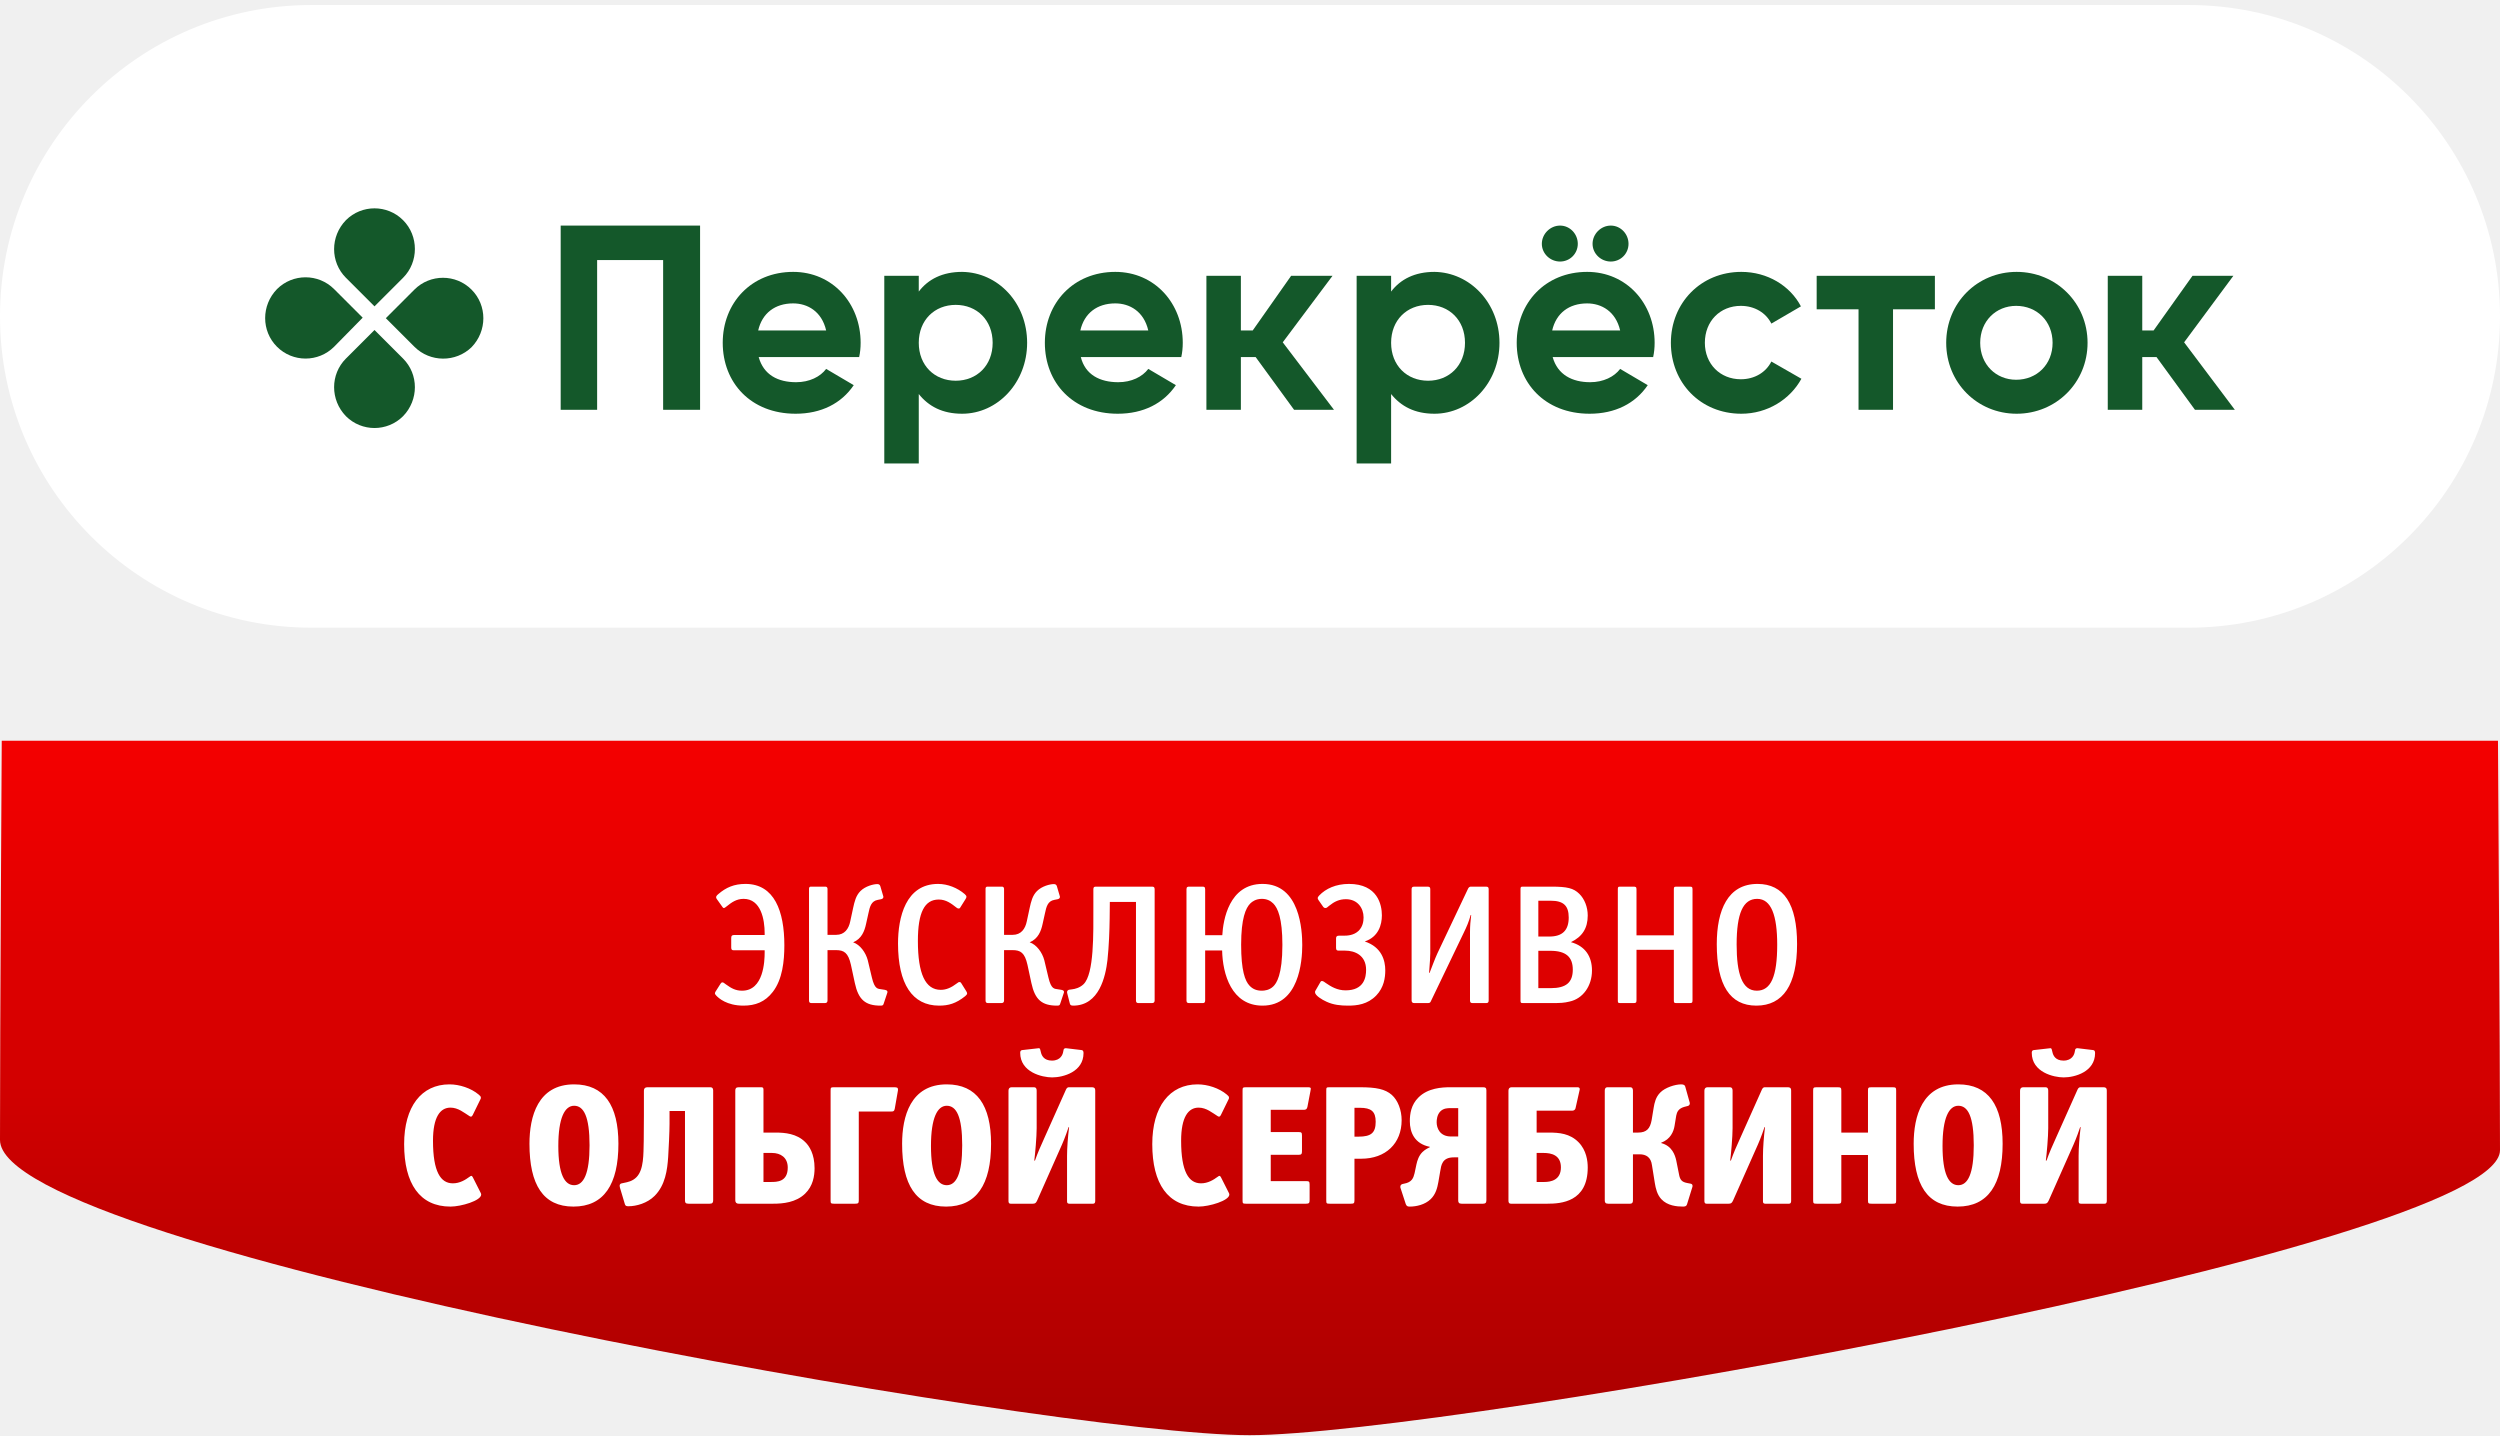
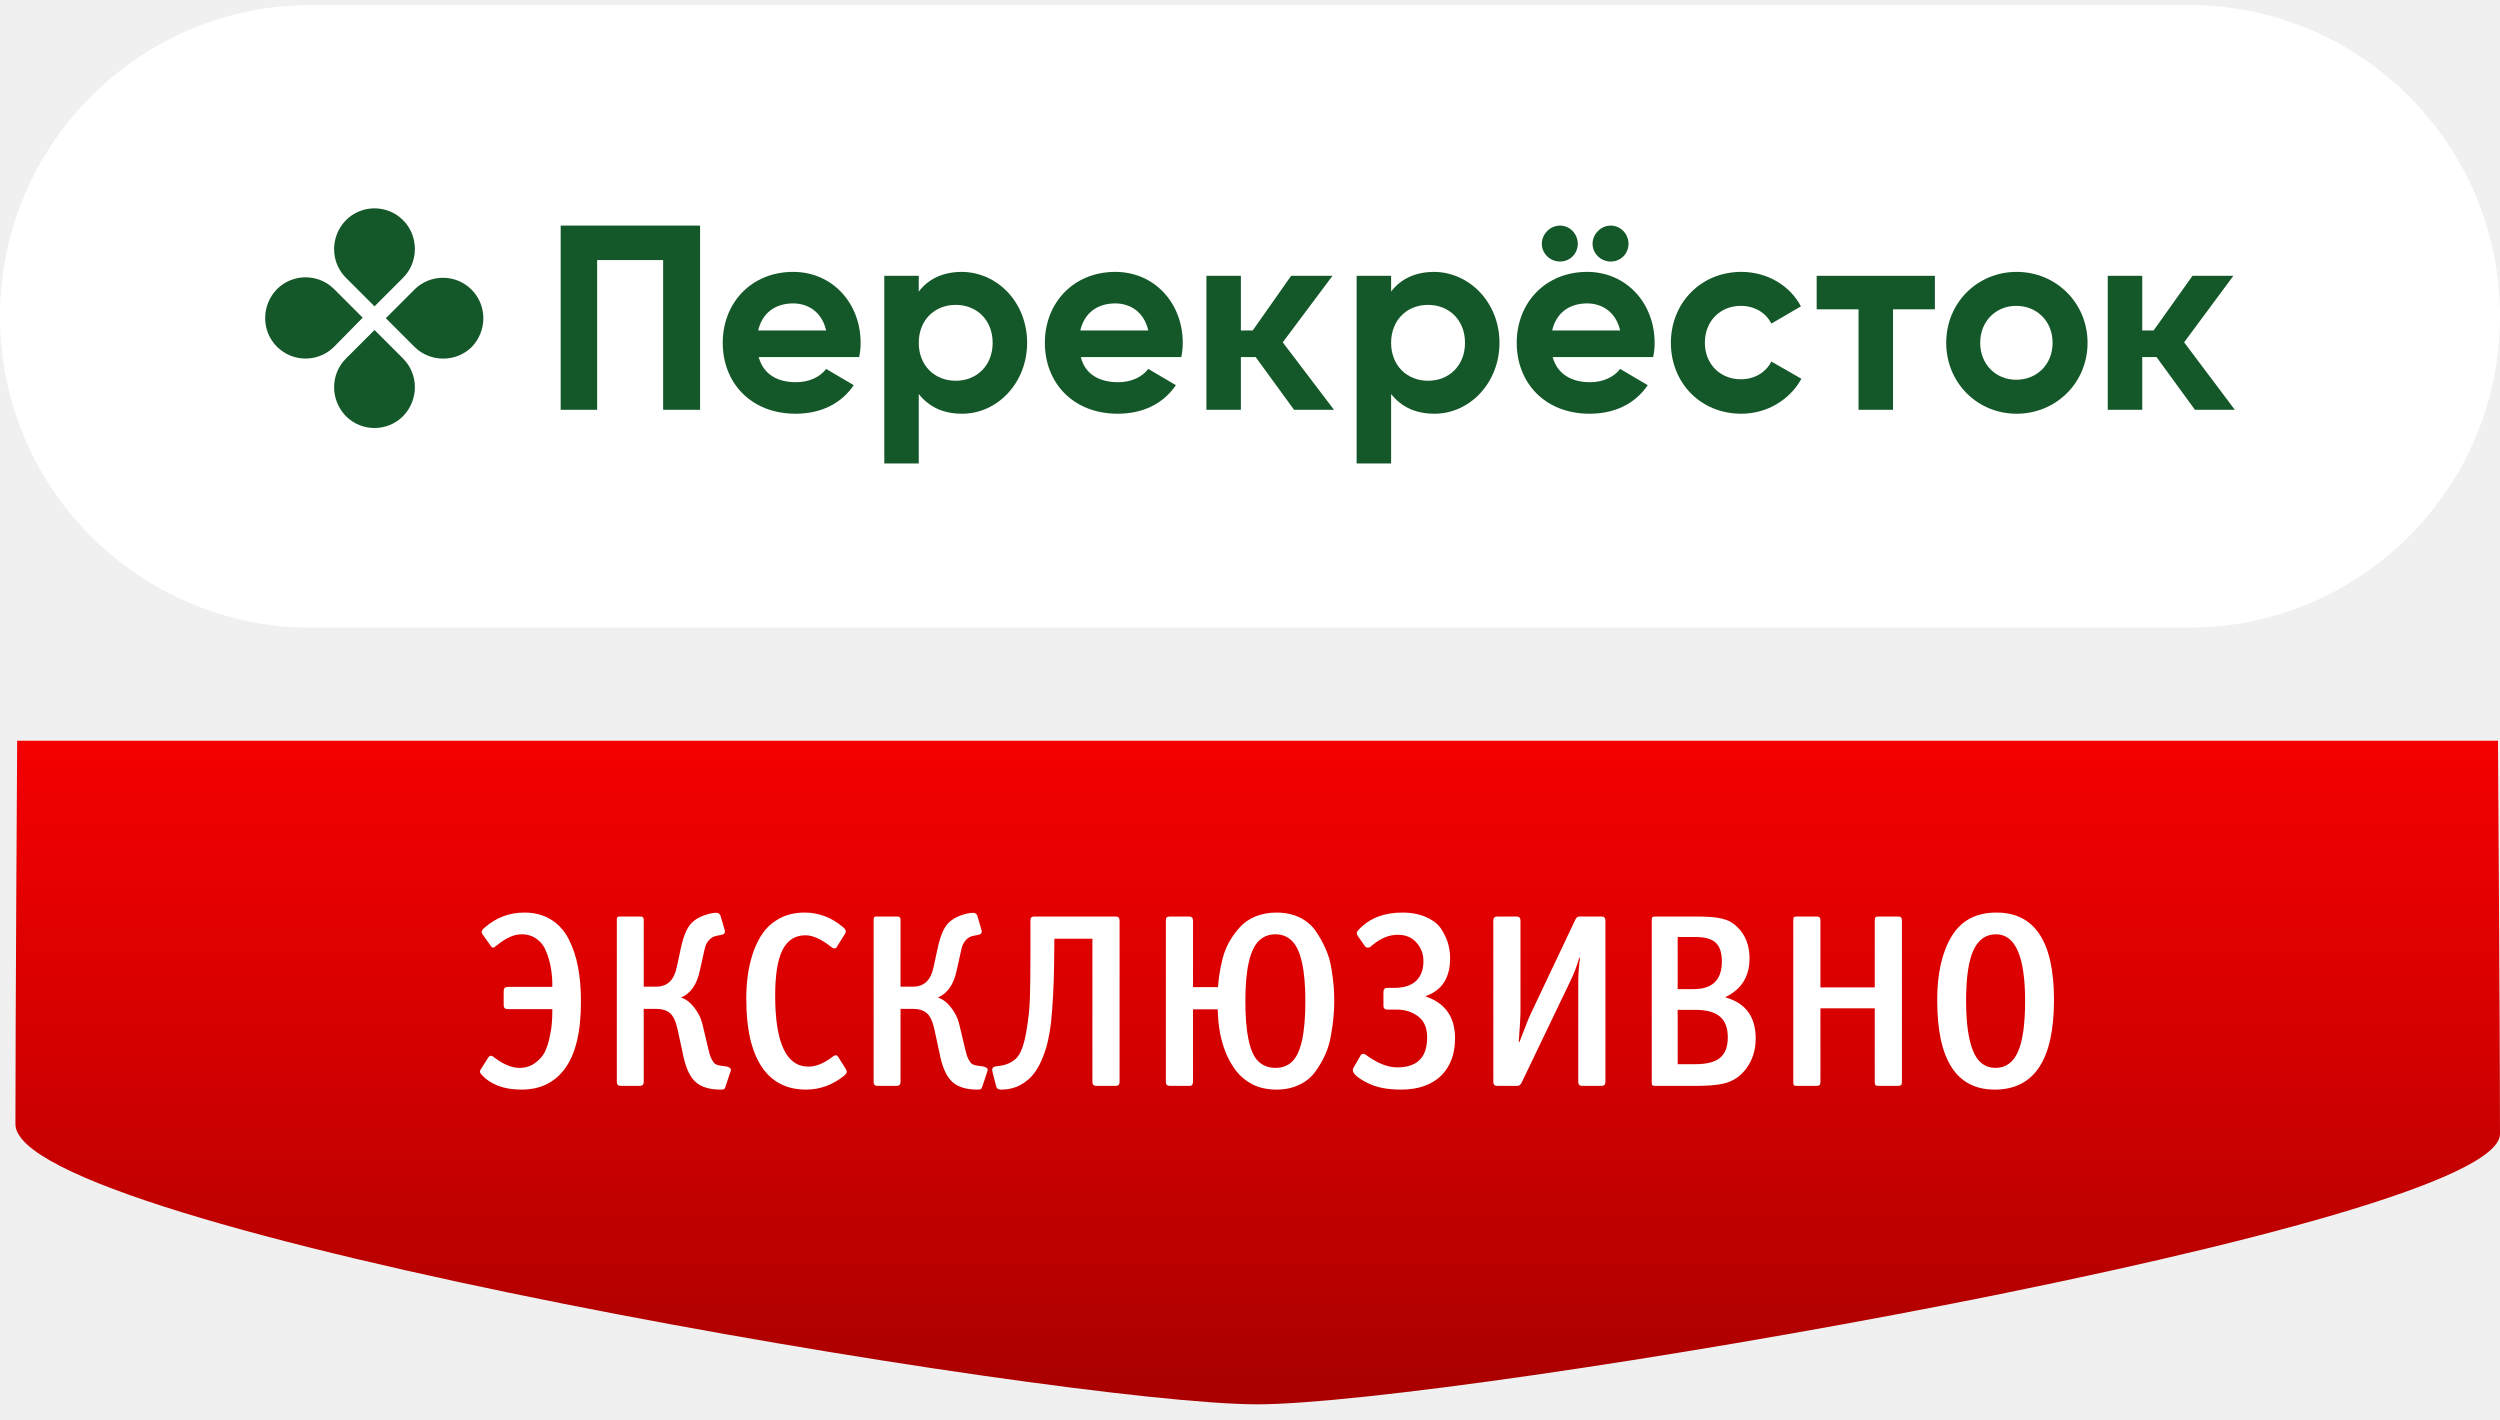
- <svg xmlns="http://www.w3.org/2000/svg" width="162" height="93" viewBox="0 0 162 93" fill="none">
-   <path d="M162 74.533C162 80.822 93.758 93 80.971 93C68.183 93 0 81.043 0 73.869C0 66.694 0.113 48 0.113 48H161.869C161.869 48 162 68.289 162 74.533Z" fill="url(#paint0_linear)" />
-   <path d="M46.349 64.285C46.338 64.307 46.327 64.34 46.327 64.362C46.327 64.417 46.371 64.472 46.415 64.516C46.558 64.67 47.086 65.165 48.175 65.165C48.934 65.165 49.572 64.934 50.078 64.274C50.705 63.46 50.826 62.283 50.826 61.249C50.826 59.06 50.188 57.278 48.307 57.278C47.57 57.278 47.042 57.509 46.547 57.938C46.437 58.026 46.404 58.092 46.404 58.147C46.404 58.18 46.426 58.224 46.448 58.257L46.8 58.752C46.833 58.807 46.866 58.84 46.91 58.84C46.932 58.84 46.954 58.829 46.987 58.807L47.119 58.708C47.394 58.488 47.713 58.246 48.186 58.246C49.308 58.246 49.55 59.577 49.55 60.479V60.589H47.57C47.46 60.589 47.383 60.622 47.383 60.776V61.403C47.383 61.546 47.438 61.579 47.559 61.579H49.55V61.722C49.55 62.283 49.484 64.197 48.087 64.197C47.68 64.197 47.405 64.054 47.042 63.79L46.921 63.702C46.888 63.669 46.844 63.658 46.811 63.658C46.767 63.658 46.734 63.68 46.69 63.746L46.349 64.285ZM53.447 65C53.568 65 53.623 64.945 53.623 64.824V61.568H54.173C54.69 61.568 54.965 61.733 55.141 62.525L55.394 63.702C55.625 64.78 56.076 65.165 57.055 65.165C57.198 65.165 57.231 65.143 57.264 65.033L57.495 64.34C57.506 64.318 57.506 64.296 57.506 64.274C57.506 64.164 57.374 64.153 57.341 64.142L57.132 64.109C56.89 64.065 56.681 64.131 56.494 63.328L56.23 62.217C56.098 61.722 55.735 61.216 55.284 61.062C55.834 60.831 56.021 60.336 56.12 59.874L56.274 59.181C56.362 58.763 56.45 58.389 56.879 58.312L57.099 58.268C57.187 58.246 57.242 58.202 57.242 58.125C57.242 58.103 57.242 58.081 57.231 58.059L57.044 57.421C57.011 57.311 56.923 57.289 56.846 57.289C56.604 57.289 56.076 57.421 55.757 57.74C55.46 58.037 55.372 58.433 55.284 58.829L55.097 59.698C54.998 60.193 54.723 60.578 54.184 60.578H53.623V57.597C53.623 57.509 53.568 57.454 53.491 57.454H52.534C52.479 57.454 52.424 57.498 52.424 57.575V64.824C52.424 64.967 52.479 65 52.6 65H53.447ZM62.614 64.23L62.284 63.702C62.251 63.647 62.207 63.636 62.174 63.636C62.119 63.636 62.075 63.669 62.02 63.713C61.646 63.999 61.316 64.142 60.964 64.142C59.963 64.142 59.479 63.108 59.479 60.974C59.479 59.126 59.908 58.29 60.832 58.29C61.305 58.29 61.635 58.543 61.987 58.818C62.02 58.851 62.075 58.873 62.119 58.873C62.152 58.873 62.196 58.862 62.218 58.818L62.57 58.257C62.603 58.202 62.625 58.158 62.625 58.114C62.625 58.059 62.592 58.004 62.515 57.938C62.042 57.531 61.404 57.278 60.788 57.278C58.687 57.278 58.192 59.445 58.192 61.139C58.192 63.757 59.116 65.165 60.854 65.165C61.459 65.165 61.943 65.033 62.548 64.549C62.636 64.472 62.669 64.428 62.669 64.373C62.669 64.329 62.647 64.285 62.614 64.23ZM64.887 65C65.008 65 65.063 64.945 65.063 64.824V61.568H65.613C66.13 61.568 66.405 61.733 66.581 62.525L66.834 63.702C67.065 64.78 67.516 65.165 68.495 65.165C68.638 65.165 68.671 65.143 68.704 65.033L68.935 64.34C68.946 64.318 68.946 64.296 68.946 64.274C68.946 64.164 68.814 64.153 68.781 64.142L68.572 64.109C68.33 64.065 68.121 64.131 67.934 63.328L67.67 62.217C67.538 61.722 67.175 61.216 66.724 61.062C67.274 60.831 67.461 60.336 67.56 59.874L67.714 59.181C67.802 58.763 67.89 58.389 68.319 58.312L68.539 58.268C68.627 58.246 68.682 58.202 68.682 58.125C68.682 58.103 68.682 58.081 68.671 58.059L68.484 57.421C68.451 57.311 68.363 57.289 68.286 57.289C68.044 57.289 67.516 57.421 67.197 57.74C66.9 58.037 66.812 58.433 66.724 58.829L66.537 59.698C66.438 60.193 66.163 60.578 65.624 60.578H65.063V57.597C65.063 57.509 65.008 57.454 64.931 57.454H63.974C63.919 57.454 63.864 57.498 63.864 57.575V64.824C63.864 64.967 63.919 65 64.04 65H64.887ZM74.821 57.63C74.821 57.487 74.766 57.454 74.645 57.454H71.015C70.905 57.454 70.85 57.487 70.85 57.619V58.763C70.85 60.49 70.905 63.108 70.212 63.779C69.97 64.01 69.662 64.087 69.464 64.109L69.299 64.131C69.211 64.142 69.145 64.197 69.145 64.296C69.145 64.318 69.156 64.34 69.156 64.362L69.321 65.011C69.343 65.11 69.376 65.165 69.541 65.165C71.235 65.165 71.642 63.262 71.763 62.217C71.862 61.293 71.895 60.303 71.906 59.511L71.917 58.444H73.611V64.824C73.611 64.967 73.666 65 73.787 65H74.645C74.766 65 74.821 64.945 74.821 64.824V57.63ZM78.094 60.6V57.63C78.094 57.465 78.017 57.454 77.907 57.454H77.082C76.961 57.454 76.884 57.465 76.884 57.63V64.835C76.884 64.978 76.961 65 77.071 65H77.94C78.083 65 78.094 64.901 78.094 64.813V61.59H79.194C79.227 63.119 79.799 65.165 81.812 65.165C84.177 65.165 84.386 62.294 84.386 61.238C84.386 60.303 84.243 57.278 81.812 57.278C79.634 57.278 79.26 59.632 79.205 60.6H78.094ZM81.768 64.197C81.438 64.197 81.185 64.098 80.976 63.878C80.679 63.57 80.426 62.899 80.426 61.216C80.426 59.511 80.723 58.84 81.02 58.543C81.141 58.422 81.383 58.246 81.768 58.246C82.076 58.246 82.318 58.356 82.505 58.543C82.802 58.84 83.099 59.5 83.099 61.227C83.099 63.185 82.714 63.724 82.505 63.922C82.252 64.164 81.944 64.197 81.768 64.197ZM86.576 61.425C86.576 61.568 86.632 61.601 86.752 61.601H87.171C87.787 61.601 88.523 61.898 88.523 62.844C88.523 63.317 88.403 64.175 87.192 64.175C86.642 64.175 86.236 63.922 85.916 63.702L85.806 63.625C85.751 63.581 85.697 63.57 85.663 63.57C85.62 63.57 85.597 63.581 85.576 63.614L85.234 64.208C85.213 64.241 85.213 64.263 85.213 64.296C85.213 64.505 85.663 64.78 85.96 64.912C86.412 65.121 86.874 65.165 87.358 65.165C87.93 65.165 88.623 65.088 89.183 64.505C89.678 63.988 89.766 63.361 89.766 62.877C89.766 62.239 89.535 61.37 88.436 61.007C89.326 60.71 89.546 59.929 89.546 59.313C89.546 58.631 89.272 57.278 87.412 57.278C86.566 57.278 85.906 57.586 85.487 58.026C85.421 58.092 85.388 58.147 85.388 58.202C85.388 58.246 85.41 58.279 85.444 58.334L85.751 58.774C85.784 58.818 85.829 58.84 85.883 58.84C85.927 58.84 85.972 58.829 86.004 58.796L86.126 58.697C86.466 58.422 86.785 58.268 87.215 58.268C87.974 58.268 88.359 58.851 88.359 59.445C88.359 59.72 88.303 60.05 88.04 60.314C87.731 60.611 87.325 60.633 87.061 60.633H86.752C86.632 60.633 86.576 60.688 86.576 60.809V61.425ZM96.466 57.63C96.466 57.509 96.433 57.454 96.29 57.454H95.311C95.278 57.454 95.19 57.465 95.135 57.575L93.144 61.777C93.001 62.074 92.726 62.822 92.638 63.042H92.605C92.66 62.272 92.682 62.03 92.682 61.777V57.63C92.682 57.509 92.649 57.454 92.506 57.454H91.648C91.505 57.454 91.472 57.509 91.472 57.63V64.824C91.472 64.945 91.527 65 91.648 65H92.528C92.671 65 92.693 64.945 92.737 64.846L94.849 60.446C95.047 60.039 95.179 59.731 95.3 59.291H95.333C95.289 59.632 95.256 60.017 95.256 60.391V64.824C95.256 64.967 95.311 65 95.432 65H96.29C96.411 65 96.466 64.967 96.466 64.824V57.63ZM103.16 62.888C103.16 61.975 102.72 61.304 101.796 61.051C102.533 60.699 102.885 60.149 102.885 59.324C102.885 58.774 102.676 58.246 102.335 57.916C101.961 57.553 101.565 57.454 100.509 57.454H98.705C98.54 57.454 98.529 57.476 98.529 57.641V64.813C98.529 64.978 98.54 65 98.705 65H100.443C101.169 65 101.334 64.989 101.708 64.901C102.577 64.714 103.16 63.889 103.16 62.888ZM101.653 59.456C101.653 60.281 101.246 60.688 100.399 60.688H99.684V58.367H100.487C101.312 58.367 101.653 58.686 101.653 59.456ZM101.917 62.833C101.917 63.669 101.477 64.032 100.487 64.032H99.684V61.612H100.465C101.466 61.612 101.917 62.008 101.917 62.833ZM109.675 64.813V57.641C109.675 57.476 109.642 57.454 109.477 57.454H108.652C108.487 57.454 108.465 57.476 108.465 57.641V60.611H106.045V57.641C106.045 57.476 106.001 57.454 105.847 57.454H105.011C104.846 57.454 104.835 57.476 104.835 57.641V64.813C104.835 64.978 104.846 65 105.011 65H105.847C106.001 65 106.045 64.978 106.045 64.813V61.546H108.465V64.813C108.465 64.978 108.487 65 108.652 65H109.477C109.642 65 109.675 64.978 109.675 64.813ZM116.45 61.172C116.45 58.587 115.592 57.278 113.887 57.278C111.962 57.278 111.247 58.972 111.247 61.183C111.247 63.845 112.105 65.165 113.81 65.165C115.548 65.165 116.45 63.812 116.45 61.172ZM115.163 61.216C115.163 63.273 114.756 64.197 113.843 64.197C112.886 64.197 112.534 63.097 112.534 61.205C112.534 59.181 112.952 58.246 113.865 58.246C114.778 58.246 115.163 59.324 115.163 61.216ZM31.148 77.296L30.642 76.295C30.61 76.229 30.576 76.196 30.544 76.196C30.511 76.196 30.477 76.218 30.433 76.251C30.148 76.46 29.796 76.68 29.345 76.68C28.552 76.68 28.058 75.932 28.058 73.919C28.058 72.39 28.52 71.774 29.191 71.774C29.697 71.774 30.081 72.115 30.422 72.324C30.456 72.346 30.477 72.357 30.511 72.357C30.566 72.357 30.599 72.324 30.631 72.258L31.137 71.224C31.16 71.191 31.16 71.158 31.16 71.125C31.16 71.048 31.105 71.004 31.017 70.927C30.521 70.509 29.773 70.267 29.125 70.267C27.309 70.267 26.188 71.708 26.188 74.139C26.188 76.702 27.2 78.187 29.191 78.187C29.884 78.187 31.181 77.802 31.181 77.406C31.181 77.373 31.171 77.34 31.148 77.296ZM40.073 74.117C40.073 71.631 39.149 70.267 37.202 70.267C34.848 70.267 34.309 72.357 34.309 74.117C34.309 76.779 35.2 78.187 37.158 78.187C39.138 78.187 40.073 76.746 40.073 74.117ZM38.203 74.216C38.203 76.064 37.818 76.801 37.202 76.801C36.586 76.801 36.179 76.086 36.179 74.26C36.179 72.434 36.597 71.653 37.202 71.653C37.829 71.653 38.203 72.357 38.203 74.216ZM43.386 71.994H44.387V77.78C44.387 77.934 44.431 78 44.618 78H45.993C46.169 78 46.213 77.923 46.213 77.78V70.652C46.213 70.509 46.136 70.454 46.037 70.454H41.945C41.802 70.454 41.725 70.531 41.725 70.674V72.247C41.725 72.731 41.725 73.204 41.714 73.93C41.692 74.81 41.725 75.778 41.252 76.273C40.988 76.548 40.658 76.603 40.449 76.647L40.295 76.68C40.24 76.691 40.152 76.713 40.152 76.845C40.152 76.878 40.163 76.922 40.174 76.966L40.493 78.033C40.526 78.154 40.614 78.165 40.724 78.165C41.241 78.165 41.945 77.967 42.418 77.494C43.111 76.801 43.243 75.811 43.298 74.964C43.331 74.458 43.386 73.325 43.386 72.819V71.994ZM49.473 74.711H50.023C50.584 74.711 51.046 75.008 51.046 75.657C51.046 76.592 50.342 76.592 49.946 76.592H49.473V74.711ZM47.867 70.454C47.691 70.454 47.647 70.531 47.647 70.674V77.78C47.647 77.923 47.724 78 47.867 78H50.111C50.738 78 51.574 77.923 52.168 77.351C52.685 76.856 52.784 76.196 52.784 75.701C52.784 74.766 52.432 74.249 52.179 74.007C51.629 73.457 50.859 73.391 50.265 73.391H49.473V70.597C49.473 70.454 49.396 70.454 49.286 70.454H47.867ZM57.926 70.454H54.043C53.834 70.454 53.823 70.476 53.823 70.685V77.78C53.823 77.967 53.834 78 54.043 78H55.418C55.605 78 55.649 77.967 55.649 77.78V72.027H57.739C57.904 72.027 57.948 72.005 57.981 71.84L58.179 70.707C58.19 70.663 58.19 70.63 58.19 70.597C58.19 70.476 58.124 70.454 57.926 70.454ZM64.221 74.117C64.221 71.631 63.297 70.267 61.35 70.267C58.996 70.267 58.457 72.357 58.457 74.117C58.457 76.779 59.348 78.187 61.306 78.187C63.286 78.187 64.221 76.746 64.221 74.117ZM62.351 74.216C62.351 76.064 61.966 76.801 61.35 76.801C60.734 76.801 60.327 76.086 60.327 74.26C60.327 72.434 60.745 71.653 61.35 71.653C61.977 71.653 62.351 72.357 62.351 74.216ZM69.079 67.924H69.057C69.002 67.924 68.936 67.957 68.925 68.012L68.892 68.166C68.87 68.309 68.738 68.727 68.166 68.727C67.638 68.727 67.495 68.386 67.451 68.188L67.407 68.012C67.385 67.935 67.352 67.924 67.308 67.924L66.241 68.045C66.142 68.056 66.109 68.122 66.109 68.221C66.109 69.486 67.539 69.816 68.177 69.816C68.903 69.816 70.212 69.453 70.212 68.243C70.212 68.144 70.19 68.056 70.091 68.045L69.079 67.924ZM65.35 77.813C65.35 77.901 65.361 78 65.493 78H66.923C67.077 78 67.132 77.956 67.209 77.791L68.683 74.469C68.859 74.084 69.046 73.644 69.244 73.039H69.277C69.2 73.655 69.145 74.381 69.145 74.898V77.824C69.145 77.923 69.156 78 69.288 78H70.828C70.96 78 70.971 77.89 70.971 77.802V70.674C70.971 70.476 70.872 70.454 70.74 70.454H69.288C69.222 70.454 69.145 70.454 69.079 70.597L67.693 73.699C67.429 74.282 67.253 74.678 67.066 75.206H67.022C67.077 74.777 67.176 73.666 67.176 73.105V70.674C67.176 70.553 67.143 70.454 66.989 70.454H65.548C65.427 70.454 65.35 70.531 65.35 70.674V77.813ZM79.628 77.296L79.122 76.295C79.089 76.229 79.056 76.196 79.023 76.196C78.99 76.196 78.957 76.218 78.913 76.251C78.627 76.46 78.275 76.68 77.824 76.68C77.032 76.68 76.537 75.932 76.537 73.919C76.537 72.39 76.999 71.774 77.67 71.774C78.176 71.774 78.561 72.115 78.902 72.324C78.935 72.346 78.957 72.357 78.99 72.357C79.045 72.357 79.078 72.324 79.111 72.258L79.617 71.224C79.639 71.191 79.639 71.158 79.639 71.125C79.639 71.048 79.584 71.004 79.496 70.927C79.001 70.509 78.253 70.267 77.604 70.267C75.789 70.267 74.667 71.708 74.667 74.139C74.667 76.702 75.679 78.187 77.67 78.187C78.363 78.187 79.661 77.802 79.661 77.406C79.661 77.373 79.65 77.34 79.628 77.296ZM84.918 70.696C84.929 70.641 84.94 70.586 84.94 70.553C84.94 70.476 84.896 70.454 84.753 70.454H80.738C80.529 70.454 80.518 70.487 80.518 70.674V77.769C80.518 77.978 80.529 78 80.738 78H84.632C84.819 78 84.863 77.956 84.863 77.769V76.768C84.863 76.559 84.819 76.537 84.632 76.537H82.344V74.832H84.137C84.324 74.832 84.368 74.788 84.368 74.601V73.589C84.368 73.38 84.324 73.358 84.137 73.358H82.344V71.917H84.478C84.621 71.917 84.687 71.873 84.72 71.73L84.918 70.696ZM90.826 72.588C90.826 71.939 90.585 71.301 90.189 70.949C89.76 70.575 89.188 70.454 88.132 70.454H86.162C85.954 70.454 85.942 70.465 85.942 70.674V77.769C85.942 77.978 85.954 78 86.162 78H87.537C87.725 78 87.769 77.978 87.769 77.769V75.085H88.209C89.793 75.085 90.826 74.095 90.826 72.588ZM89.144 72.687C89.144 73.402 88.858 73.655 88.032 73.655H87.769V71.785H88.121C88.847 71.785 89.144 72.016 89.144 72.687ZM93.975 70.454C93.447 70.454 92.523 70.498 91.907 71.125C91.445 71.587 91.357 72.17 91.357 72.654C91.357 73.369 91.654 74.117 92.655 74.315V74.337C92.611 74.359 92.358 74.469 92.171 74.656C91.94 74.887 91.841 75.195 91.786 75.448L91.665 76.02C91.588 76.339 91.489 76.614 90.983 76.702L90.884 76.724C90.796 76.746 90.741 76.812 90.741 76.9C90.741 76.922 90.741 76.955 90.752 76.977L91.093 78.022C91.148 78.176 91.236 78.187 91.357 78.187C91.775 78.187 92.336 78.066 92.71 77.703C93.04 77.384 93.139 76.966 93.205 76.603L93.326 75.899C93.392 75.503 93.447 74.997 94.206 74.997H94.492V77.78C94.492 77.923 94.536 78 94.712 78H96.098C96.241 78 96.318 77.956 96.318 77.78V70.652C96.318 70.487 96.252 70.454 96.098 70.454H93.975ZM94.492 73.644H94.019C93.304 73.644 93.095 73.105 93.095 72.72C93.095 72.577 93.117 72.236 93.337 72.016C93.546 71.807 93.821 71.807 93.986 71.807H94.492V73.644ZM99.574 71.972H101.884C101.994 71.972 102.071 71.906 102.093 71.818L102.357 70.641C102.368 70.608 102.368 70.597 102.368 70.575C102.368 70.465 102.28 70.454 102.203 70.454H97.946C97.825 70.454 97.748 70.531 97.748 70.674V77.802C97.748 77.901 97.77 78 97.913 78H100.278C101.147 78 102.885 77.89 102.885 75.657C102.885 75.239 102.808 74.546 102.291 74.018C101.73 73.446 101.026 73.391 100.366 73.391H99.574V71.972ZM99.574 74.711H100.025C100.52 74.711 101.147 74.843 101.147 75.646C101.147 76.482 100.476 76.592 100.069 76.592H99.574V74.711ZM105.628 78C105.804 78 105.815 77.868 105.815 77.78V74.799H106.244C106.662 74.799 106.981 74.986 107.047 75.503L107.234 76.669C107.289 76.999 107.377 77.406 107.652 77.703C108.048 78.132 108.653 78.187 109.071 78.187C109.269 78.187 109.291 78.11 109.324 78.022L109.665 76.922C109.676 76.9 109.676 76.867 109.676 76.845C109.676 76.768 109.643 76.724 109.555 76.702L109.324 76.658C108.994 76.592 108.862 76.471 108.796 76.075L108.62 75.195C108.543 74.854 108.356 74.26 107.652 74.073V74.04C108.246 73.831 108.455 73.314 108.51 72.962L108.62 72.291C108.664 72.06 108.763 71.84 109.126 71.73L109.379 71.664C109.456 71.642 109.5 71.576 109.5 71.499C109.5 71.477 109.5 71.455 109.489 71.433L109.203 70.41C109.181 70.322 109.104 70.267 108.939 70.267C108.543 70.267 107.894 70.476 107.586 70.795C107.289 71.092 107.212 71.455 107.157 71.785L107.025 72.588C106.926 73.127 106.706 73.391 106.145 73.391H105.815V70.674C105.815 70.586 105.793 70.454 105.639 70.454H104.165C104.011 70.454 103.989 70.586 103.989 70.674V77.78C103.989 77.923 104.033 78 104.209 78H105.628ZM110.445 77.813C110.445 77.901 110.456 78 110.588 78H112.018C112.172 78 112.227 77.956 112.304 77.791L113.778 74.469C113.954 74.084 114.141 73.644 114.339 73.039H114.372C114.295 73.655 114.24 74.381 114.24 74.898V77.824C114.24 77.923 114.251 78 114.383 78H115.923C116.055 78 116.066 77.89 116.066 77.802V70.674C116.066 70.476 115.967 70.454 115.835 70.454H114.383C114.317 70.454 114.24 70.454 114.174 70.597L112.788 73.699C112.524 74.282 112.348 74.678 112.161 75.206H112.117C112.172 74.777 112.271 73.666 112.271 73.105V70.674C112.271 70.553 112.238 70.454 112.084 70.454H110.643C110.522 70.454 110.445 70.531 110.445 70.674V77.813ZM122.871 77.769V70.674C122.871 70.487 122.849 70.454 122.64 70.454H121.276C121.067 70.454 121.045 70.487 121.045 70.674V73.391H119.318V70.674C119.318 70.487 119.274 70.454 119.087 70.454H117.723C117.514 70.454 117.492 70.487 117.492 70.674V77.769C117.492 77.978 117.514 78 117.723 78H119.087C119.274 78 119.318 77.978 119.318 77.769V74.843H121.045V77.769C121.045 77.978 121.067 78 121.276 78H122.64C122.849 78 122.871 77.978 122.871 77.769ZM129.77 74.117C129.77 71.631 128.846 70.267 126.899 70.267C124.545 70.267 124.006 72.357 124.006 74.117C124.006 76.779 124.897 78.187 126.855 78.187C128.835 78.187 129.77 76.746 129.77 74.117ZM127.9 74.216C127.9 76.064 127.515 76.801 126.899 76.801C126.283 76.801 125.876 76.086 125.876 74.26C125.876 72.434 126.294 71.653 126.899 71.653C127.526 71.653 127.9 72.357 127.9 74.216ZM134.628 67.924H134.606C134.551 67.924 134.485 67.957 134.474 68.012L134.441 68.166C134.419 68.309 134.287 68.727 133.715 68.727C133.187 68.727 133.044 68.386 133 68.188L132.956 68.012C132.934 67.935 132.901 67.924 132.857 67.924L131.79 68.045C131.691 68.056 131.658 68.122 131.658 68.221C131.658 69.486 133.088 69.816 133.726 69.816C134.452 69.816 135.761 69.453 135.761 68.243C135.761 68.144 135.739 68.056 135.64 68.045L134.628 67.924ZM130.899 77.813C130.899 77.901 130.91 78 131.042 78H132.472C132.626 78 132.681 77.956 132.758 77.791L134.232 74.469C134.408 74.084 134.595 73.644 134.793 73.039H134.826C134.749 73.655 134.694 74.381 134.694 74.898V77.824C134.694 77.923 134.705 78 134.837 78H136.377C136.509 78 136.52 77.89 136.52 77.802V70.674C136.52 70.476 136.421 70.454 136.289 70.454H134.837C134.771 70.454 134.694 70.454 134.628 70.597L133.242 73.699C132.978 74.282 132.802 74.678 132.615 75.206H132.571C132.626 74.777 132.725 73.666 132.725 73.105V70.674C132.725 70.553 132.692 70.454 132.538 70.454H131.097C130.976 70.454 130.899 70.531 130.899 70.674V77.813Z" fill="white" />
+ <svg xmlns="http://www.w3.org/2000/svg" width="162" height="92" viewBox="0 0 162 92" fill="none">
+   <path d="M162 73.475C162 79.443 94.18 91 81.471 91C68.762 91 1 79.653 1 72.845C1 66.037 1.112 48 1.112 48H161.87C161.87 48 162 67.55 162 73.475Z" fill="url(#paint0_linear)" />
+   <path d="M31.134 69.326L31.63 68.542C31.683 68.457 31.742 68.414 31.806 68.414C31.87 68.414 31.923 68.436 31.966 68.478L32.142 68.606C32.686 69.001 33.193 69.198 33.662 69.198C34.046 69.198 34.377 69.097 34.654 68.894C34.942 68.692 35.155 68.457 35.294 68.19C35.433 67.913 35.539 67.588 35.614 67.214C35.699 66.83 35.747 66.526 35.758 66.302C35.779 66.068 35.79 65.833 35.79 65.598V65.39H32.894C32.723 65.39 32.638 65.305 32.638 65.134V64.222C32.638 64.041 32.729 63.95 32.91 63.95H35.79V63.79C35.79 63.417 35.758 63.06 35.694 62.718C35.641 62.377 35.545 62.036 35.406 61.694C35.278 61.342 35.075 61.065 34.798 60.862C34.521 60.649 34.19 60.542 33.806 60.542C33.326 60.542 32.809 60.766 32.254 61.214L32.062 61.358C32.019 61.39 31.982 61.406 31.95 61.406C31.897 61.406 31.843 61.364 31.79 61.278L31.278 60.558C31.235 60.494 31.214 60.441 31.214 60.398C31.214 60.302 31.283 60.201 31.422 60.094C32.158 59.454 33.011 59.134 33.982 59.134C34.643 59.134 35.214 59.284 35.694 59.582C36.185 59.881 36.569 60.302 36.846 60.846C37.123 61.38 37.326 61.982 37.454 62.654C37.582 63.326 37.646 64.078 37.646 64.91C37.646 66.905 37.283 68.372 36.558 69.31C35.897 70.174 34.974 70.606 33.79 70.606C32.67 70.606 31.817 70.292 31.23 69.662C31.145 69.577 31.102 69.502 31.102 69.438C31.102 69.406 31.113 69.369 31.134 69.326ZM41.458 70.366H40.226C40.055 70.366 39.97 70.281 39.97 70.11V59.566C39.97 59.449 40.023 59.39 40.13 59.39H41.522C41.65 59.39 41.714 59.46 41.714 59.598V63.934H42.53C43.245 63.934 43.687 63.508 43.858 62.654L44.13 61.39C44.301 60.622 44.53 60.094 44.818 59.806C45.031 59.593 45.293 59.433 45.602 59.326C45.922 59.209 46.189 59.15 46.402 59.15C46.551 59.15 46.647 59.214 46.69 59.342L46.962 60.27C46.973 60.292 46.978 60.324 46.978 60.366C46.978 60.473 46.909 60.542 46.77 60.574L46.45 60.638C46.258 60.67 46.098 60.756 45.97 60.894C45.842 61.033 45.757 61.172 45.714 61.31C45.671 61.449 45.623 61.646 45.57 61.902L45.346 62.91C45.154 63.806 44.749 64.382 44.13 64.638C44.45 64.745 44.733 64.958 44.978 65.278C45.234 65.598 45.41 65.945 45.506 66.318L45.89 67.934C45.933 68.094 45.97 68.238 46.002 68.366C46.045 68.484 46.087 68.585 46.13 68.67C46.183 68.745 46.226 68.809 46.258 68.862C46.29 68.905 46.338 68.942 46.402 68.974C46.466 68.996 46.509 69.012 46.53 69.022C46.551 69.033 46.599 69.044 46.674 69.054C46.749 69.065 46.797 69.07 46.818 69.07L47.122 69.118C47.282 69.172 47.362 69.236 47.362 69.31C47.362 69.353 47.357 69.385 47.346 69.406L47.01 70.414C46.989 70.5 46.957 70.553 46.914 70.574C46.882 70.596 46.813 70.606 46.706 70.606C45.991 70.606 45.453 70.446 45.09 70.126C44.727 69.806 44.461 69.257 44.29 68.478L43.922 66.766C43.805 66.212 43.639 65.844 43.426 65.662C43.213 65.47 42.909 65.374 42.514 65.374H41.714V70.11C41.714 70.281 41.629 70.366 41.458 70.366ZM54.791 69.246C54.845 69.332 54.871 69.401 54.871 69.454C54.871 69.518 54.813 69.604 54.695 69.71C53.949 70.308 53.127 70.606 52.231 70.606C50.973 70.606 50.013 70.11 49.351 69.118C48.69 68.116 48.359 66.66 48.359 64.75C48.359 64.217 48.391 63.705 48.455 63.214C48.519 62.724 48.637 62.222 48.807 61.71C48.989 61.198 49.213 60.761 49.479 60.398C49.757 60.025 50.119 59.721 50.567 59.486C51.026 59.252 51.549 59.134 52.135 59.134C53.063 59.134 53.901 59.454 54.647 60.094C54.754 60.19 54.807 60.276 54.807 60.35C54.807 60.404 54.781 60.473 54.727 60.558L54.215 61.374C54.194 61.428 54.146 61.454 54.071 61.454C53.997 61.454 53.933 61.428 53.879 61.374C53.229 60.862 52.669 60.606 52.199 60.606C51.527 60.606 51.031 60.921 50.711 61.55C50.391 62.18 50.231 63.166 50.231 64.51C50.231 67.582 50.951 69.118 52.391 69.118C52.871 69.118 53.383 68.91 53.927 68.494C54.023 68.42 54.098 68.382 54.151 68.382C54.215 68.382 54.269 68.414 54.311 68.478L54.791 69.246ZM58.099 70.366H56.867C56.696 70.366 56.611 70.281 56.611 70.11V59.566C56.611 59.449 56.664 59.39 56.771 59.39H58.163C58.291 59.39 58.355 59.46 58.355 59.598V63.934H59.171C59.885 63.934 60.328 63.508 60.499 62.654L60.771 61.39C60.941 60.622 61.171 60.094 61.459 59.806C61.672 59.593 61.933 59.433 62.243 59.326C62.563 59.209 62.829 59.15 63.043 59.15C63.192 59.15 63.288 59.214 63.331 59.342L63.603 60.27C63.613 60.292 63.619 60.324 63.619 60.366C63.619 60.473 63.549 60.542 63.411 60.574L63.091 60.638C62.899 60.67 62.739 60.756 62.611 60.894C62.483 61.033 62.397 61.172 62.355 61.31C62.312 61.449 62.264 61.646 62.211 61.902L61.987 62.91C61.795 63.806 61.389 64.382 60.771 64.638C61.091 64.745 61.373 64.958 61.619 65.278C61.875 65.598 62.051 65.945 62.147 66.318L62.531 67.934C62.573 68.094 62.611 68.238 62.643 68.366C62.685 68.484 62.728 68.585 62.771 68.67C62.824 68.745 62.867 68.809 62.899 68.862C62.931 68.905 62.979 68.942 63.043 68.974C63.107 68.996 63.149 69.012 63.171 69.022C63.192 69.033 63.24 69.044 63.315 69.054C63.389 69.065 63.437 69.07 63.459 69.07L63.763 69.118C63.923 69.172 64.003 69.236 64.003 69.31C64.003 69.353 63.997 69.385 63.987 69.406L63.651 70.414C63.629 70.5 63.597 70.553 63.555 70.574C63.523 70.596 63.453 70.606 63.347 70.606C62.632 70.606 62.093 70.446 61.731 70.126C61.368 69.806 61.101 69.257 60.931 68.478L60.563 66.766C60.445 66.212 60.28 65.844 60.067 65.662C59.853 65.47 59.549 65.374 59.155 65.374H58.355V70.11C58.355 70.281 58.269 70.366 58.099 70.366ZM72.548 59.646V70.11C72.548 70.281 72.462 70.366 72.292 70.366H71.044C70.873 70.366 70.788 70.281 70.788 70.11V60.83H68.324L68.308 62.382C68.286 63.908 68.217 65.22 68.1 66.318C68.057 66.681 67.998 67.028 67.924 67.358C67.86 67.689 67.748 68.062 67.588 68.478C67.428 68.894 67.236 69.252 67.012 69.55C66.798 69.838 66.505 70.089 66.132 70.302C65.758 70.505 65.337 70.606 64.868 70.606C64.686 70.606 64.58 70.532 64.548 70.382L64.308 69.438C64.308 69.428 64.308 69.412 64.308 69.39C64.297 69.369 64.292 69.353 64.292 69.342C64.292 69.204 64.366 69.124 64.516 69.102L64.756 69.07C65.193 69.017 65.556 68.857 65.844 68.59C66.132 68.313 66.35 67.742 66.5 66.878C66.649 66.014 66.729 65.252 66.74 64.59C66.761 63.918 66.772 62.99 66.772 61.806C66.772 61.572 66.772 61.401 66.772 61.294V59.63C66.772 59.47 66.852 59.39 67.012 59.39H72.292C72.462 59.39 72.548 59.476 72.548 59.646ZM77.308 63.966H78.924C78.945 63.678 78.978 63.396 79.02 63.118C79.063 62.83 79.132 62.489 79.228 62.094C79.335 61.7 79.479 61.342 79.66 61.022C79.852 60.692 80.076 60.382 80.332 60.094C80.599 59.796 80.935 59.561 81.34 59.39C81.756 59.22 82.215 59.134 82.716 59.134C83.281 59.134 83.783 59.241 84.22 59.454C84.657 59.668 85.004 59.961 85.26 60.334C85.516 60.708 85.73 61.092 85.9 61.486C86.082 61.881 86.21 62.324 86.284 62.814C86.359 63.294 86.407 63.684 86.428 63.982C86.45 64.281 86.46 64.585 86.46 64.894C86.46 65.214 86.444 65.54 86.412 65.87C86.391 66.19 86.338 66.585 86.252 67.054C86.177 67.524 86.049 67.956 85.868 68.35C85.698 68.734 85.479 69.108 85.212 69.47C84.956 69.822 84.609 70.1 84.172 70.302C83.746 70.505 83.26 70.606 82.716 70.606C82.151 70.606 81.644 70.5 81.196 70.286C80.759 70.062 80.401 69.774 80.124 69.422C79.847 69.07 79.612 68.66 79.42 68.19C79.239 67.721 79.111 67.262 79.036 66.814C78.962 66.356 78.919 65.886 78.908 65.406H77.308V70.094C77.308 70.276 77.234 70.366 77.084 70.366H75.82C75.639 70.366 75.548 70.286 75.548 70.126V59.646C75.548 59.54 75.57 59.47 75.612 59.438C75.655 59.406 75.73 59.39 75.836 59.39H77.036C77.218 59.39 77.308 59.476 77.308 59.646V63.966ZM82.652 69.198C83.09 69.198 83.447 69.065 83.724 68.798C84.3 68.254 84.588 66.948 84.588 64.878C84.588 62.852 84.3 61.55 83.724 60.974C83.436 60.686 83.079 60.542 82.652 60.542C82.215 60.542 81.852 60.686 81.564 60.974C80.988 61.55 80.7 62.846 80.7 64.862C80.7 66.889 80.967 68.18 81.5 68.734C81.799 69.044 82.183 69.198 82.652 69.198ZM89.647 65.166V64.27C89.647 64.1 89.732 64.014 89.903 64.014H90.351C90.98 64.014 91.455 63.86 91.775 63.55C92.084 63.241 92.239 62.82 92.239 62.286C92.239 61.817 92.089 61.417 91.791 61.086C91.503 60.745 91.097 60.574 90.575 60.574C90.031 60.574 89.503 60.782 88.991 61.198L88.815 61.342C88.772 61.385 88.713 61.406 88.639 61.406C88.553 61.406 88.489 61.374 88.447 61.31L87.999 60.67C87.945 60.585 87.919 60.521 87.919 60.478C87.919 60.404 87.967 60.318 88.063 60.222C88.756 59.497 89.689 59.134 90.863 59.134C91.492 59.134 92.025 59.241 92.463 59.454C92.911 59.657 93.236 59.929 93.439 60.27C93.641 60.601 93.78 60.916 93.855 61.214C93.929 61.502 93.967 61.796 93.967 62.094C93.967 63.374 93.428 64.196 92.351 64.558C93.641 64.985 94.287 65.892 94.287 67.278C94.287 68.27 94.004 69.06 93.439 69.646C92.82 70.286 91.935 70.606 90.783 70.606C89.961 70.606 89.284 70.484 88.751 70.238C88.484 70.121 88.233 69.977 87.999 69.806C87.775 69.636 87.663 69.481 87.663 69.342C87.663 69.289 87.673 69.246 87.695 69.214L88.191 68.35C88.223 68.308 88.265 68.286 88.319 68.286C88.393 68.286 88.463 68.313 88.527 68.366L88.687 68.478C89.348 68.937 89.967 69.166 90.543 69.166C91.833 69.166 92.479 68.521 92.479 67.23C92.479 66.601 92.281 66.142 91.887 65.854C91.503 65.566 91.044 65.422 90.511 65.422H89.903C89.732 65.422 89.647 65.337 89.647 65.166ZM104.031 59.646V70.11C104.031 70.281 103.946 70.366 103.775 70.366H102.527C102.356 70.366 102.271 70.281 102.271 70.11V63.662C102.271 63.172 102.308 62.638 102.383 62.062H102.335C102.196 62.574 101.978 63.134 101.679 63.742L98.607 70.142C98.543 70.292 98.442 70.366 98.303 70.366H97.023C96.852 70.366 96.767 70.281 96.767 70.11V59.646C96.767 59.476 96.852 59.39 97.023 59.39H98.271C98.442 59.39 98.527 59.476 98.527 59.646V65.678C98.527 65.86 98.49 66.473 98.415 67.518H98.463C98.484 67.465 98.548 67.3 98.655 67.022C98.762 66.745 98.863 66.484 98.959 66.238C99.055 65.993 99.135 65.806 99.199 65.678L102.095 59.566C102.159 59.449 102.244 59.39 102.351 59.39H103.775C103.946 59.39 104.031 59.476 104.031 59.646ZM113.769 67.294C113.769 68.03 113.571 68.67 113.177 69.214C112.793 69.748 112.286 70.084 111.657 70.222C111.251 70.318 110.638 70.366 109.817 70.366H107.289C107.171 70.366 107.097 70.35 107.065 70.318C107.043 70.286 107.033 70.212 107.033 70.094V59.662C107.033 59.545 107.043 59.47 107.065 59.438C107.097 59.406 107.171 59.39 107.289 59.39H109.913C110.681 59.39 111.246 59.438 111.609 59.534C111.982 59.62 112.302 59.796 112.569 60.062C113.102 60.574 113.369 61.257 113.369 62.11C113.369 63.284 112.841 64.121 111.785 64.622C113.107 64.985 113.769 65.876 113.769 67.294ZM111.577 62.302C111.577 61.737 111.443 61.332 111.177 61.086C110.91 60.841 110.478 60.718 109.881 60.718H108.713V64.094H109.753C110.969 64.094 111.577 63.497 111.577 62.302ZM111.465 68.542C111.795 68.265 111.961 67.822 111.961 67.214C111.961 66.606 111.79 66.158 111.449 65.87C111.107 65.582 110.574 65.438 109.849 65.438H108.713V68.958H109.881C110.606 68.958 111.134 68.82 111.465 68.542ZM123.244 70.094C123.244 70.212 123.223 70.286 123.18 70.318C123.148 70.35 123.074 70.366 122.956 70.366H121.756C121.639 70.366 121.564 70.35 121.532 70.318C121.5 70.286 121.484 70.212 121.484 70.094V65.342H117.964V70.094C117.964 70.212 117.943 70.286 117.9 70.318C117.868 70.35 117.794 70.366 117.676 70.366H116.46C116.343 70.366 116.268 70.35 116.236 70.318C116.215 70.286 116.204 70.212 116.204 70.094V59.662C116.204 59.545 116.215 59.47 116.236 59.438C116.268 59.406 116.343 59.39 116.46 59.39H117.676C117.794 59.39 117.868 59.406 117.9 59.438C117.943 59.47 117.964 59.545 117.964 59.662V63.982H121.484V59.662C121.484 59.545 121.5 59.47 121.532 59.438C121.564 59.406 121.639 59.39 121.756 59.39H122.956C123.074 59.39 123.148 59.406 123.18 59.438C123.223 59.47 123.244 59.545 123.244 59.662V70.094ZM133.099 64.798C133.099 68.67 131.819 70.606 129.259 70.606C126.774 70.606 125.531 68.676 125.531 64.814C125.531 63.086 125.841 61.71 126.459 60.686C127.078 59.652 128.049 59.134 129.371 59.134C131.857 59.134 133.099 61.022 133.099 64.798ZM131.227 64.862C131.227 61.982 130.598 60.542 129.339 60.542C128.678 60.542 128.187 60.894 127.867 61.598C127.558 62.292 127.403 63.374 127.403 64.846C127.403 66.276 127.553 67.358 127.851 68.094C128.15 68.83 128.635 69.198 129.307 69.198C129.969 69.198 130.454 68.852 130.763 68.158C131.073 67.454 131.227 66.356 131.227 64.862Z" fill="white" />
  <rect y="0.325" width="162" height="40.349" rx="20.175" fill="white" />
-   <path d="M26.119 18.001L24.267 19.852L22.416 18.001C21.395 16.979 21.395 15.32 22.416 14.267C23.438 13.245 25.097 13.245 26.119 14.267C27.14 15.288 27.14 16.979 26.119 18.001Z" fill="#14582A" />
+   <path d="M26.119 18.001L24.267 19.852L22.416 18.001C21.395 16.98 21.395 15.32 22.416 14.267C23.438 13.245 25.097 13.245 26.119 14.267C27.14 15.288 27.14 16.98 26.119 18.001Z" fill="#14582A" />
  <path d="M22.416 23.235L24.267 21.384L26.119 23.235C27.14 24.256 27.14 25.916 26.119 26.969C25.097 27.991 23.438 27.991 22.416 26.969C21.395 25.916 21.395 24.256 22.416 23.235Z" fill="#14582A" />
  <path d="M26.853 22.469L25.002 20.618L26.853 18.767C27.874 17.745 29.534 17.745 30.555 18.767C31.577 19.788 31.577 21.448 30.555 22.501C29.534 23.49 27.874 23.49 26.853 22.469Z" fill="#14582A" />
  <path d="M21.651 18.735L23.502 20.586L21.651 22.469C20.629 23.491 18.97 23.491 17.948 22.469C16.927 21.448 16.927 19.788 17.948 18.735C18.97 17.714 20.629 17.714 21.651 18.735Z" fill="#14582A" />
-   <path d="M125.381 17.873H117.72V20.043H120.433V26.555H122.668V20.043H125.381V17.873Z" fill="#14582A" />
-   <path d="M51.588 24.767C52.45 24.767 53.152 24.416 53.535 23.905L55.322 24.959C54.525 26.14 53.216 26.81 51.556 26.81C48.652 26.81 46.833 24.799 46.833 22.214C46.833 19.628 48.684 17.618 51.397 17.618C53.95 17.618 55.769 19.66 55.769 22.214C55.769 22.533 55.737 22.852 55.673 23.139H49.163C49.482 24.288 50.407 24.767 51.588 24.767ZM53.535 21.416C53.248 20.171 52.322 19.66 51.397 19.66C50.216 19.66 49.386 20.299 49.13 21.416H53.535Z" fill="#14582A" />
-   <path d="M66.558 22.214C66.558 24.799 64.643 26.81 62.345 26.81C61.068 26.81 60.174 26.331 59.536 25.533V30.033H57.302V17.873H59.536V18.894C60.142 18.096 61.068 17.618 62.345 17.618C64.675 17.65 66.558 19.628 66.558 22.214ZM64.324 22.214C64.324 20.745 63.302 19.756 61.93 19.756C60.557 19.756 59.536 20.745 59.536 22.214C59.536 23.682 60.557 24.671 61.93 24.671C63.302 24.671 64.324 23.682 64.324 22.214Z" fill="#14582A" />
-   <path d="M72.462 24.767C73.324 24.767 74.026 24.416 74.409 23.905L76.197 24.959C75.398 26.14 74.09 26.81 72.43 26.81C69.526 26.81 67.707 24.799 67.707 22.214C67.707 19.628 69.558 17.618 72.271 17.618C74.824 17.618 76.643 19.66 76.643 22.214C76.643 22.533 76.611 22.852 76.547 23.139H70.037C70.324 24.288 71.281 24.767 72.462 24.767ZM74.409 21.416C74.122 20.171 73.196 19.66 72.271 19.66C71.09 19.66 70.26 20.299 70.005 21.416H74.409Z" fill="#14582A" />
-   <path d="M97.166 22.214C97.166 24.799 95.251 26.81 92.953 26.81C91.677 26.81 90.783 26.331 90.144 25.533V30.033H87.91V17.873H90.144V18.894C90.751 18.096 91.677 17.618 92.953 17.618C95.251 17.65 97.166 19.628 97.166 22.214ZM94.932 22.214C94.932 20.745 93.911 19.756 92.538 19.756C91.166 19.756 90.144 20.745 90.144 22.214C90.144 23.682 91.166 24.671 92.538 24.671C93.911 24.671 94.932 23.682 94.932 22.214Z" fill="#14582A" />
-   <path d="M103.039 24.767C103.9 24.767 104.603 24.416 104.986 23.905L106.773 24.959C105.975 26.14 104.666 26.81 103.007 26.81C100.102 26.81 98.283 24.799 98.283 22.214C98.283 19.629 100.134 17.618 102.847 17.618C105.4 17.618 107.22 19.661 107.22 22.214C107.22 22.533 107.188 22.852 107.124 23.14H100.613C100.932 24.288 101.89 24.767 103.039 24.767ZM99.911 15.799C99.911 15.16 100.453 14.618 101.092 14.618C101.73 14.618 102.241 15.16 102.241 15.799C102.241 16.437 101.73 16.948 101.092 16.948C100.453 16.948 99.911 16.437 99.911 15.799ZM104.986 21.416C104.698 20.171 103.773 19.661 102.847 19.661C101.666 19.661 100.836 20.299 100.581 21.416H104.986ZM103.198 15.799C103.198 15.16 103.741 14.618 104.379 14.618C105.017 14.618 105.528 15.16 105.528 15.799C105.528 16.437 105.017 16.948 104.379 16.948C103.741 16.948 103.198 16.437 103.198 15.799Z" fill="#14582A" />
-   <path d="M108.273 22.214C108.273 19.628 110.22 17.618 112.837 17.618C114.528 17.618 115.997 18.511 116.699 19.852L114.784 20.969C114.433 20.267 113.699 19.82 112.805 19.82C111.464 19.82 110.475 20.809 110.475 22.214C110.475 23.586 111.464 24.576 112.805 24.576C113.699 24.576 114.433 24.129 114.784 23.427L116.731 24.544C115.997 25.884 114.528 26.81 112.837 26.81C110.188 26.81 108.273 24.799 108.273 22.214Z" fill="#14582A" />
-   <path d="M126.114 22.214C126.114 19.628 128.125 17.618 130.678 17.618C133.232 17.618 135.274 19.628 135.274 22.214C135.274 24.799 133.232 26.81 130.678 26.81C128.125 26.81 126.114 24.799 126.114 22.214ZM133.008 22.214C133.008 20.809 131.987 19.82 130.646 19.82C129.338 19.82 128.317 20.809 128.317 22.214C128.317 23.618 129.338 24.608 130.646 24.608C131.987 24.608 133.008 23.618 133.008 22.214Z" fill="#14582A" />
-   <path d="M83.856 26.555H86.442L83.122 22.182L86.346 17.873H83.665L81.175 21.416H80.409V17.873H78.175V26.555H80.409V23.139H81.367L83.856 26.555Z" fill="#14582A" />
-   <path d="M142.233 26.555H144.818L141.531 22.182L144.722 17.873H142.073L139.552 21.416H138.818V17.873H136.583V26.555H138.818V23.139H139.743L142.233 26.555Z" fill="#14582A" />
+   <path d="M125.381 17.873H117.72V20.044H120.433V26.555H122.668V20.044H125.381V17.873Z" fill="#14582A" />
+   <path d="M51.588 24.767C52.45 24.767 53.152 24.416 53.535 23.906L55.322 24.959C54.525 26.14 53.216 26.81 51.556 26.81C48.652 26.81 46.833 24.799 46.833 22.214C46.833 19.629 48.684 17.618 51.397 17.618C53.95 17.618 55.769 19.661 55.769 22.214C55.769 22.533 55.737 22.852 55.673 23.14H49.163C49.482 24.289 50.407 24.767 51.588 24.767ZM53.535 21.416C53.248 20.171 52.322 19.661 51.397 19.661C50.216 19.661 49.386 20.299 49.13 21.416H53.535Z" fill="#14582A" />
+   <path d="M66.558 22.214C66.558 24.799 64.643 26.81 62.345 26.81C61.068 26.81 60.174 26.331 59.536 25.533V30.034H57.302V17.873H59.536V18.895C60.142 18.097 61.068 17.618 62.345 17.618C64.675 17.65 66.558 19.629 66.558 22.214ZM64.324 22.214C64.324 20.746 63.302 19.756 61.93 19.756C60.557 19.756 59.536 20.746 59.536 22.214C59.536 23.682 60.557 24.672 61.93 24.672C63.302 24.672 64.324 23.682 64.324 22.214Z" fill="#14582A" />
+   <path d="M72.462 24.767C73.324 24.767 74.026 24.416 74.409 23.906L76.197 24.959C75.398 26.14 74.09 26.81 72.43 26.81C69.526 26.81 67.707 24.799 67.707 22.214C67.707 19.629 69.558 17.618 72.271 17.618C74.824 17.618 76.643 19.661 76.643 22.214C76.643 22.533 76.611 22.852 76.547 23.14H70.037C70.324 24.289 71.281 24.767 72.462 24.767ZM74.409 21.416C74.122 20.171 73.196 19.661 72.271 19.661C71.09 19.661 70.26 20.299 70.005 21.416H74.409Z" fill="#14582A" />
+   <path d="M97.166 22.214C97.166 24.799 95.251 26.81 92.953 26.81C91.677 26.81 90.783 26.331 90.144 25.533V30.034H87.91V17.873H90.144V18.895C90.751 18.097 91.677 17.618 92.953 17.618C95.251 17.65 97.166 19.629 97.166 22.214ZM94.932 22.214C94.932 20.746 93.911 19.756 92.538 19.756C91.166 19.756 90.144 20.746 90.144 22.214C90.144 23.682 91.166 24.672 92.538 24.672C93.911 24.672 94.932 23.682 94.932 22.214Z" fill="#14582A" />
+   <path d="M103.039 24.767C103.9 24.767 104.603 24.416 104.986 23.906L106.773 24.959C105.975 26.14 104.666 26.81 103.007 26.81C100.102 26.81 98.283 24.799 98.283 22.214C98.283 19.629 100.134 17.618 102.847 17.618C105.4 17.618 107.22 19.661 107.22 22.214C107.22 22.533 107.188 22.852 107.124 23.14H100.613C100.932 24.289 101.89 24.767 103.039 24.767ZM99.911 15.799C99.911 15.161 100.453 14.618 101.092 14.618C101.73 14.618 102.241 15.161 102.241 15.799C102.241 16.437 101.73 16.948 101.092 16.948C100.453 16.948 99.911 16.437 99.911 15.799ZM104.986 21.416C104.698 20.172 103.773 19.661 102.847 19.661C101.666 19.661 100.836 20.299 100.581 21.416H104.986ZM103.198 15.799C103.198 15.161 103.741 14.618 104.379 14.618C105.017 14.618 105.528 15.161 105.528 15.799C105.528 16.437 105.017 16.948 104.379 16.948C103.741 16.948 103.198 16.437 103.198 15.799Z" fill="#14582A" />
+   <path d="M108.273 22.214C108.273 19.629 110.22 17.618 112.837 17.618C114.528 17.618 115.997 18.512 116.699 19.852L114.784 20.969C114.433 20.267 113.699 19.82 112.805 19.82C111.464 19.82 110.475 20.81 110.475 22.214C110.475 23.586 111.464 24.576 112.805 24.576C113.699 24.576 114.433 24.129 114.784 23.427L116.731 24.544C115.997 25.884 114.528 26.81 112.837 26.81C110.188 26.81 108.273 24.799 108.273 22.214Z" fill="#14582A" />
+   <path d="M126.114 22.214C126.114 19.629 128.125 17.618 130.678 17.618C133.232 17.618 135.274 19.629 135.274 22.214C135.274 24.799 133.232 26.81 130.678 26.81C128.125 26.81 126.114 24.799 126.114 22.214ZM133.008 22.214C133.008 20.81 131.987 19.82 130.646 19.82C129.338 19.82 128.317 20.81 128.317 22.214C128.317 23.618 129.338 24.608 130.646 24.608C131.987 24.608 133.008 23.618 133.008 22.214Z" fill="#14582A" />
+   <path d="M83.856 26.555H86.442L83.122 22.182L86.346 17.873H83.665L81.175 21.416H80.409V17.873H78.175V26.555H80.409V23.14H81.367L83.856 26.555Z" fill="#14582A" />
+   <path d="M142.233 26.555H144.818L141.531 22.182L144.722 17.873H142.073L139.552 21.416H138.818V17.873H136.583V26.555H138.818V23.14H139.743L142.233 26.555Z" fill="#14582A" />
  <path d="M45.365 26.555H42.971V16.852H38.694V26.555H36.332V14.618H45.365V26.555Z" fill="#14582A" />
  <defs>
-     <linearGradient id="paint0_linear" x1="81.274" y1="93.021" x2="81.274" y2="44.484" gradientUnits="userSpaceOnUse">
+     <linearGradient id="paint0_linear" x1="81.773" y1="91.02" x2="81.773" y2="44.641" gradientUnits="userSpaceOnUse">
      <stop stop-color="#A90000" />
      <stop offset="0.468" stop-color="#D20000" />
      <stop offset="1" stop-color="#FA0000" />
    </linearGradient>
  </defs>
</svg>
